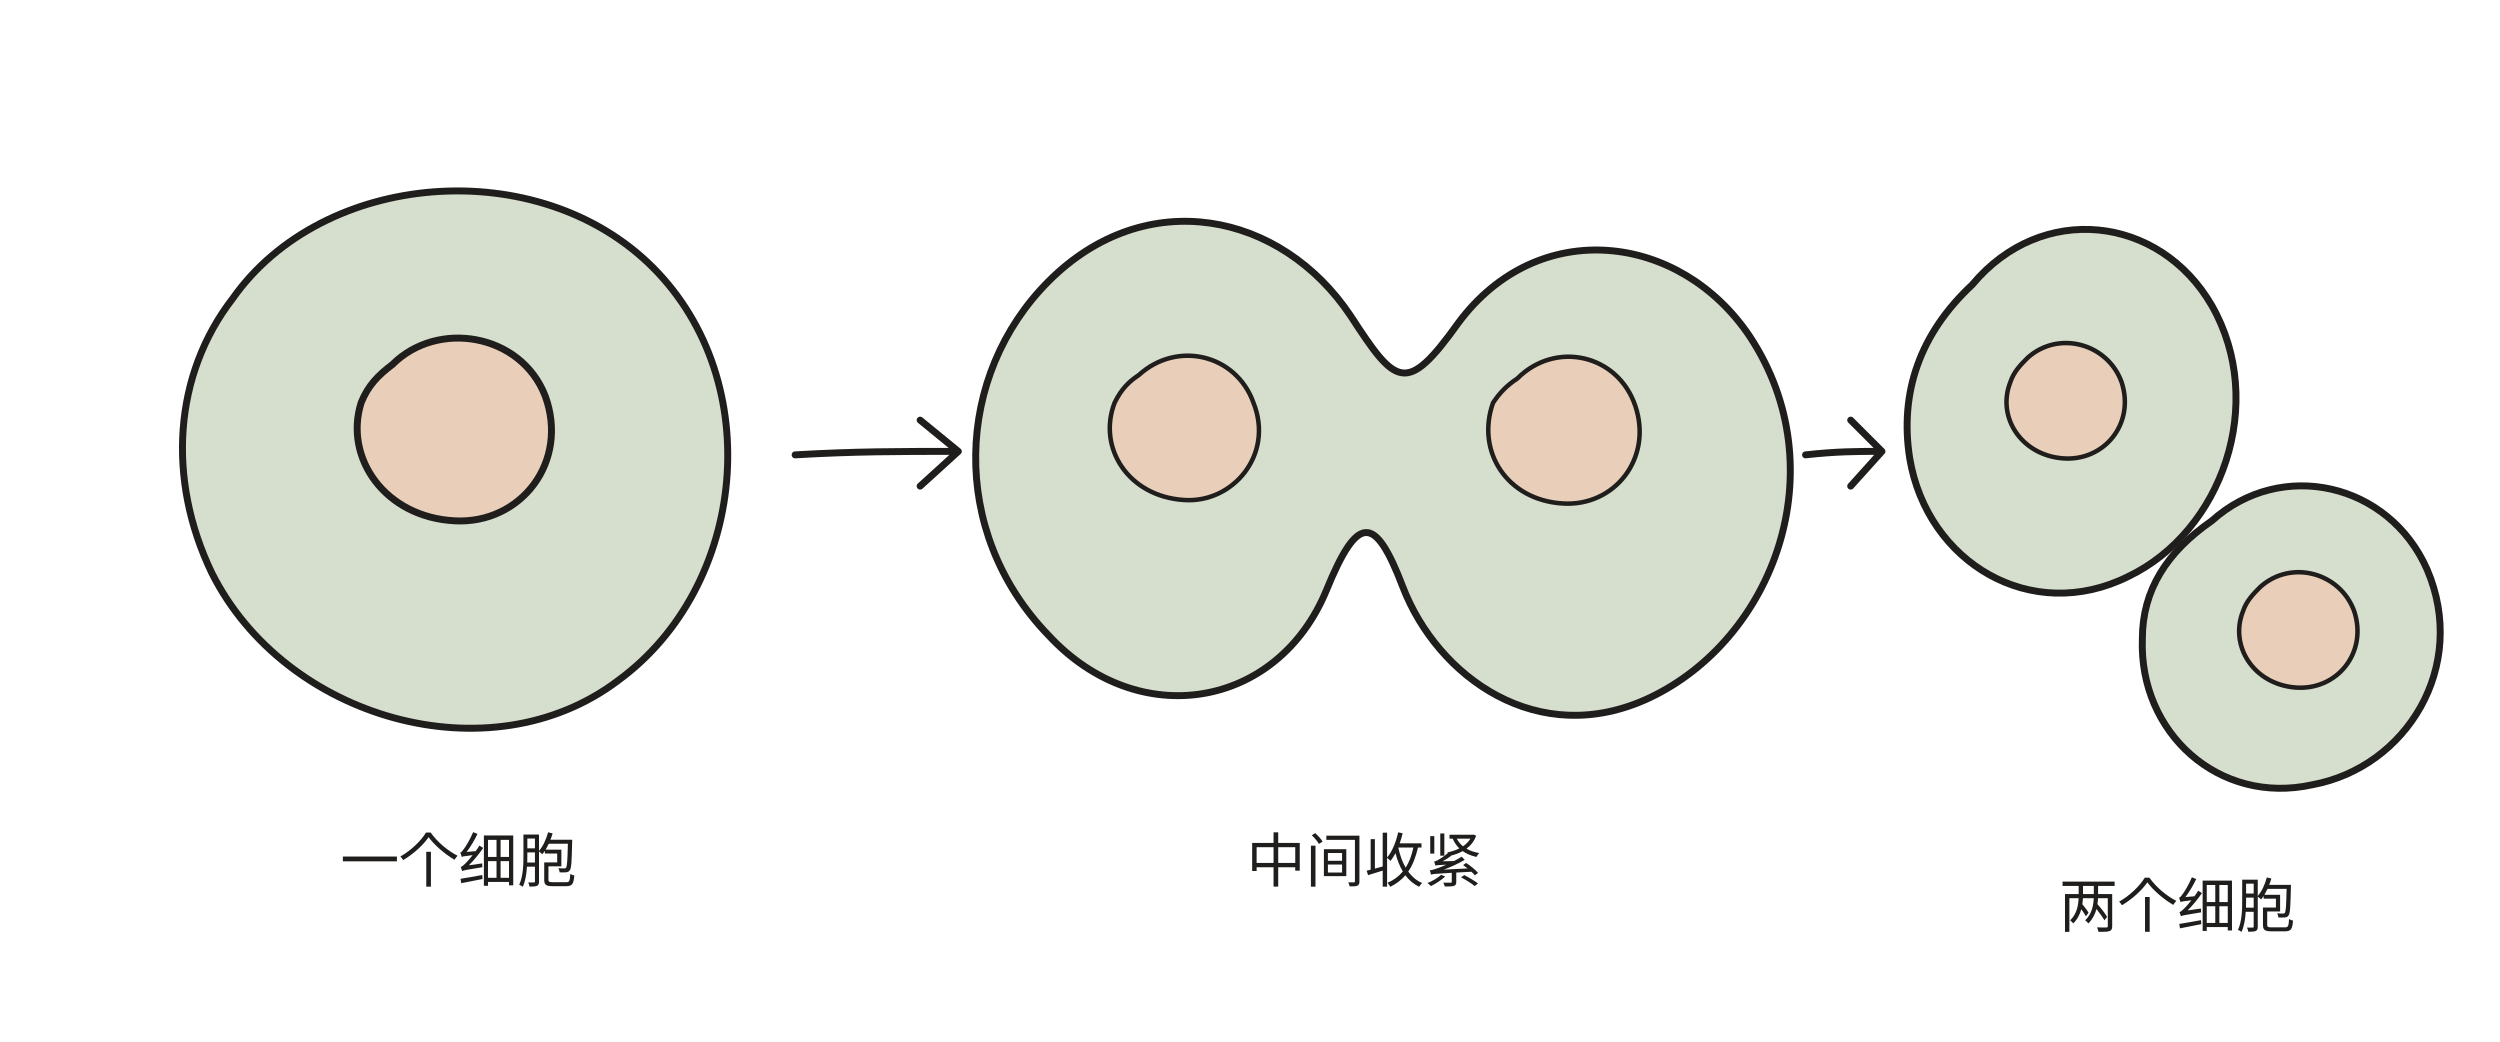
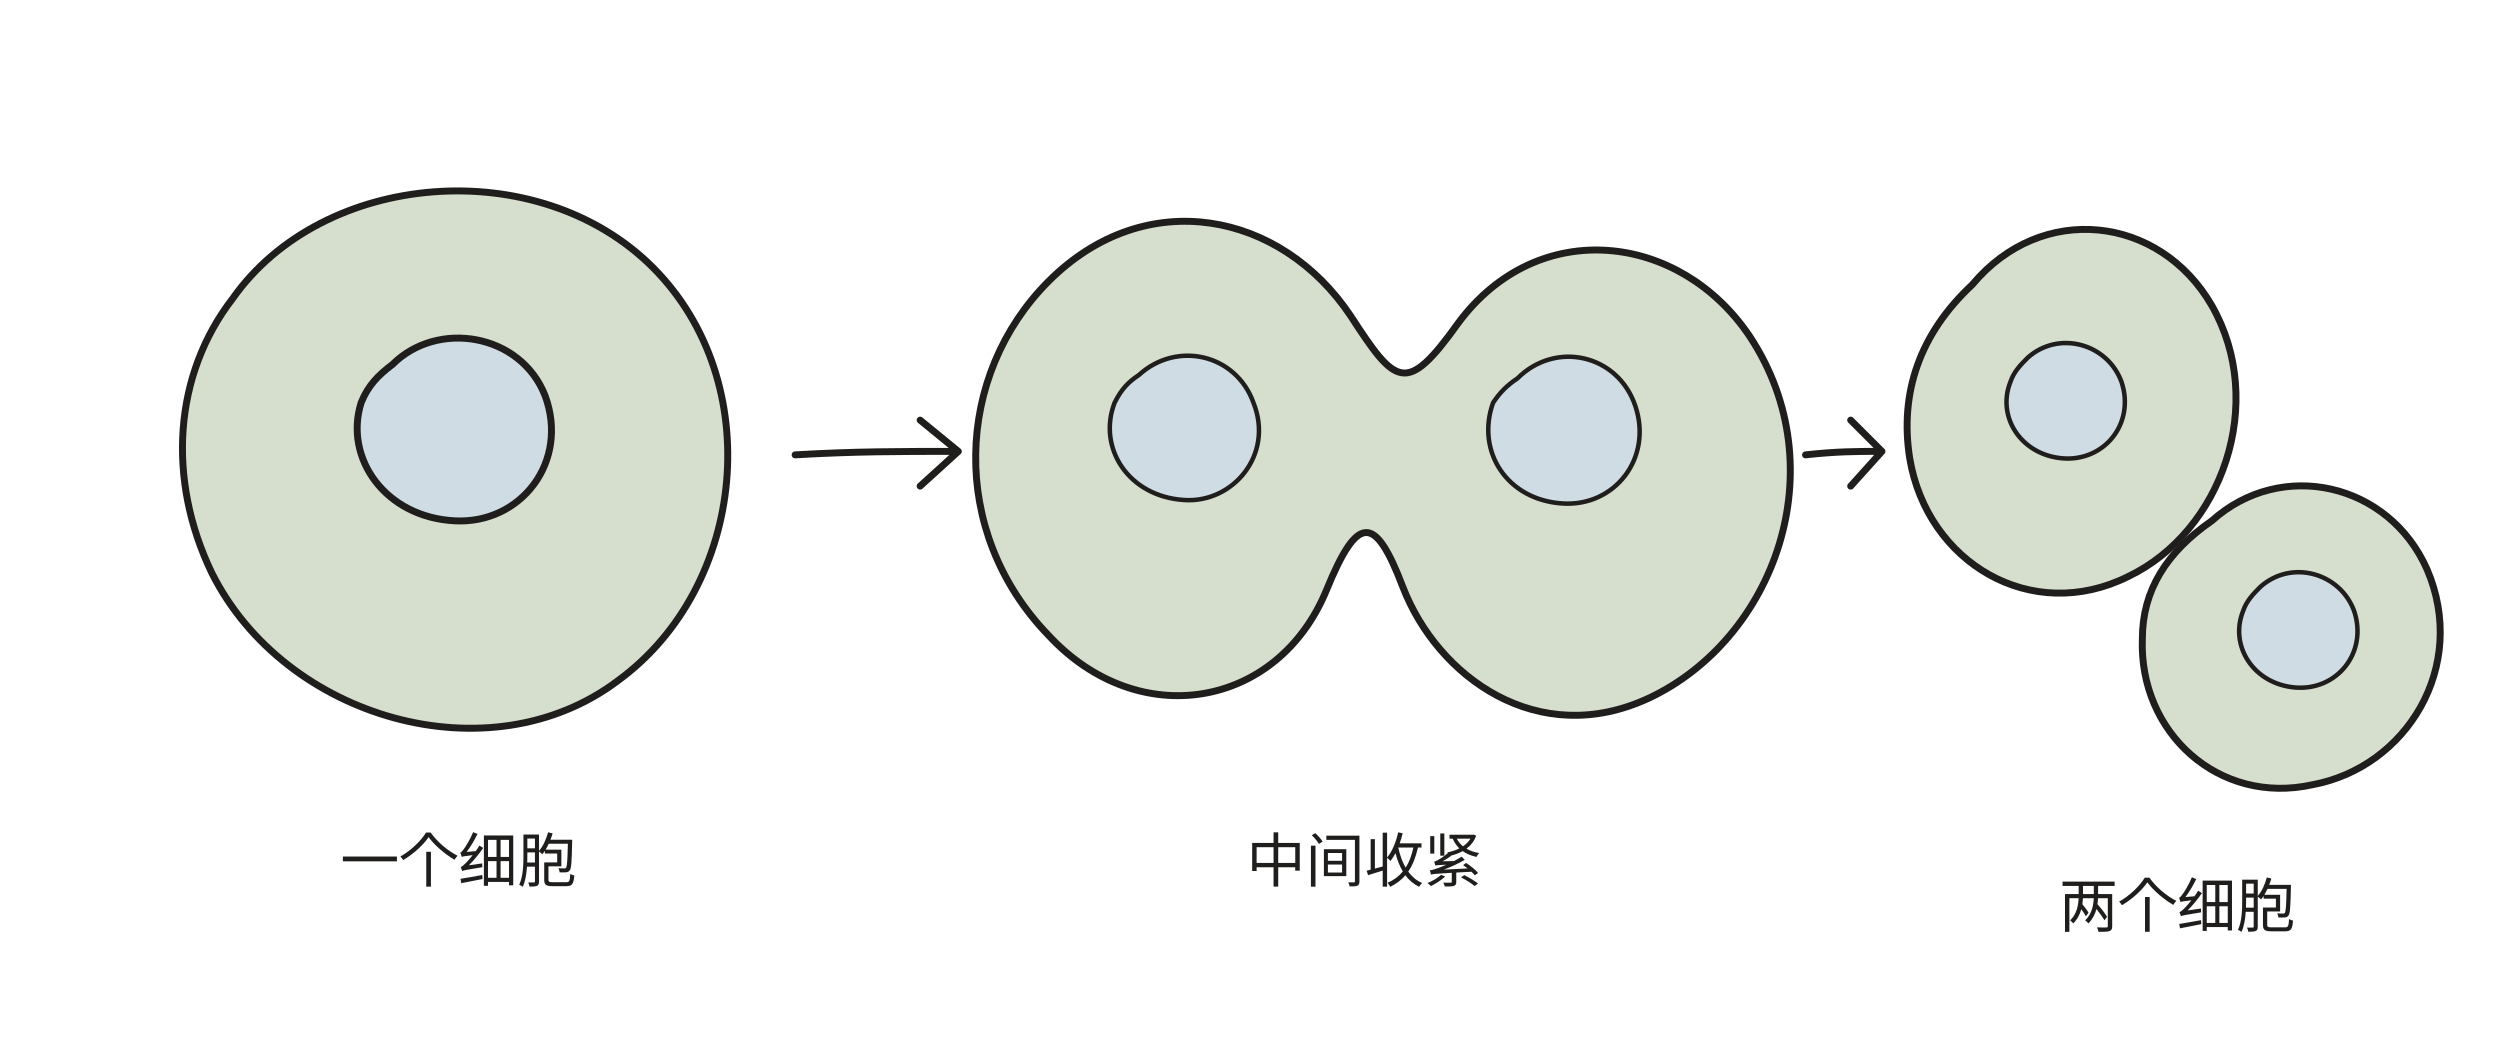
<svg xmlns="http://www.w3.org/2000/svg" viewBox="0 0 720 300" role="img" aria-label="一个细胞分成两个细胞">
  <g>
    <path d="M67 86 C93 49 155 44 188 77 C221 110 215 169 178 196 C141 224 82 207 61 165 C48 138 50 108 67 86 Z" fill="#CCD6C0" fill-opacity="0.8" />
    <path d="M67 86 C93 49 155 44 188 77 C221 110 215 169 178 196 C141 224 82 207 61 165 C48 138 50 108 67 86 Z" fill="none" stroke="#1F1E1C" stroke-width="2" stroke-linecap="round" stroke-linejoin="round" class="k" />
-     <path d="M113 105 C126 92 150 96 157 114 C164 133 150 151 131 150 C111 149 99 132 104 116 C106 111 109 108 113 105 Z" fill="#ECCDB6" fill-opacity="0.85" />
+     <path d="M113 105 C126 92 150 96 157 114 C164 133 150 151 131 150 C111 149 99 132 104 116 C106 111 109 108 113 105 Z" fill="#CFDCE6" fill-opacity="0.85" />
    <path d="M113 105 C126 92 150 96 157 114 C164 133 150 151 131 150 C111 149 99 132 104 116 C106 111 109 108 113 105 Z" fill="none" stroke="#1F1E1C" stroke-width="2" stroke-linecap="round" stroke-linejoin="round" class="k" />
    <text x="132" y="254" font-size="17" text-anchor="middle" fill="#1F1E1C">一个细胞</text>
  </g>
  <path d="M229 131 C246 130 259 130 275 130 M265 121 L276 130 L265 140" fill="none" stroke="#1F1E1C" stroke-width="2" stroke-linecap="round" stroke-linejoin="round" class="k" />
  <g>
    <path d="M302 81 C330 53 369 61 389 91 C402 111 405 114 420 93 C443 62 484 67 504 97 C529 135 511 184 475 201 C443 216 414 195 404 169 C396 148 391 148 382 170 C368 204 328 211 302 183 C273 153 275 108 302 81 Z" fill="#CCD6C0" fill-opacity="0.8" />
    <path d="M302 81 C330 53 369 61 389 91 C402 111 405 114 420 93 C443 62 484 67 504 97 C529 135 511 184 475 201 C443 216 414 195 404 169 C396 148 391 148 382 170 C368 204 328 211 302 183 C273 153 275 108 302 81 Z" fill="none" stroke="#1F1E1C" stroke-width="2" stroke-linecap="round" stroke-linejoin="round" class="k" />
-     <path d="M328 108 C339 98 356 102 361 116 C367 131 355 145 341 144 C325 143 316 129 321 116 C323 112 325 110 328 108 Z" fill="#ECCDB6" fill-opacity="0.85" />
+     <path d="M328 108 C339 98 356 102 361 116 C367 131 355 145 341 144 C325 143 316 129 321 116 C323 112 325 110 328 108 Z" fill="#CFDCE6" fill-opacity="0.85" />
    <path d="M328 108 C339 98 356 102 361 116 C367 131 355 145 341 144 C325 143 316 129 321 116 C323 112 325 110 328 108 Z" fill="none" stroke="#1F1E1C" stroke-width="1.3" stroke-linecap="round" stroke-linejoin="round" class="k1" />
-     <path d="M437 109 C448 98 466 102 471 117 C476 132 465 146 450 145 C434 144 425 130 430 116 C432 113 434 111 437 109 Z" fill="#ECCDB6" fill-opacity="0.85" />
+     <path d="M437 109 C448 98 466 102 471 117 C476 132 465 146 450 145 C434 144 425 130 430 116 C432 113 434 111 437 109 Z" fill="#CFDCE6" fill-opacity="0.85" />
    <path d="M437 109 C448 98 466 102 471 117 C476 132 465 146 450 145 C434 144 425 130 430 116 C432 113 434 111 437 109 Z" fill="none" stroke="#1F1E1C" stroke-width="1.3" stroke-linecap="round" stroke-linejoin="round" class="k1" />
    <text x="393" y="254" font-size="17" text-anchor="middle" fill="#1F1E1C">中间收紧</text>
  </g>
  <path d="M520 131 C529 130 535 130 541 130 M533 121 L542 130 L533 140" fill="none" stroke="#1F1E1C" stroke-width="2" stroke-linecap="round" stroke-linejoin="round" class="k" />
  <g>
    <path d="M568 82 C588 58 622 62 637 88 C653 116 640 153 613 166 C585 180 555 162 550 132 C547 113 553 96 568 82 Z" fill="#CCD6C0" fill-opacity="0.8" />
    <path d="M568 82 C588 58 622 62 637 88 C653 116 640 153 613 166 C585 180 555 162 550 132 C547 113 553 96 568 82 Z" fill="none" stroke="#1F1E1C" stroke-width="2" stroke-linecap="round" stroke-linejoin="round" class="k" />
-     <path d="M584 103 C593 95 607 99 611 110 C615 122 606 133 594 132 C582 131 575 120 579 110 C580 107 582 105 584 103 Z" fill="#ECCDB6" fill-opacity="0.85" />
+     <path d="M584 103 C593 95 607 99 611 110 C615 122 606 133 594 132 C582 131 575 120 579 110 C580 107 582 105 584 103 Z" fill="#CFDCE6" fill-opacity="0.85" />
    <path d="M584 103 C593 95 607 99 611 110 C615 122 606 133 594 132 C582 131 575 120 579 110 C580 107 582 105 584 103 Z" fill="none" stroke="#1F1E1C" stroke-width="1.3" stroke-linecap="round" stroke-linejoin="round" class="k1" />
    <path d="M637 150 C657 132 688 139 699 164 C711 192 693 221 666 226 C639 232 616 211 617 184 C617 170 624 159 637 150 Z" fill="#CCD6C0" fill-opacity="0.8" />
    <path d="M637 150 C657 132 688 139 699 164 C711 192 693 221 666 226 C639 232 616 211 617 184 C617 170 624 159 637 150 Z" fill="none" stroke="#1F1E1C" stroke-width="2" stroke-linecap="round" stroke-linejoin="round" class="k" />
-     <path d="M651 169 C660 161 674 165 678 176 C682 188 673 199 661 198 C649 197 642 186 646 176 C647 173 649 171 651 169 Z" fill="#ECCDB6" fill-opacity="0.85" />
+     <path d="M651 169 C660 161 674 165 678 176 C682 188 673 199 661 198 C649 197 642 186 646 176 C647 173 649 171 651 169 Z" fill="#CFDCE6" fill-opacity="0.85" />
    <path d="M651 169 C660 161 674 165 678 176 C682 188 673 199 661 198 C649 197 642 186 646 176 C647 173 649 171 651 169 Z" fill="none" stroke="#1F1E1C" stroke-width="1.3" stroke-linecap="round" stroke-linejoin="round" class="k1" />
    <text x="627" y="267" font-size="17" text-anchor="middle" fill="#1F1E1C">两个细胞</text>
  </g>
</svg>
